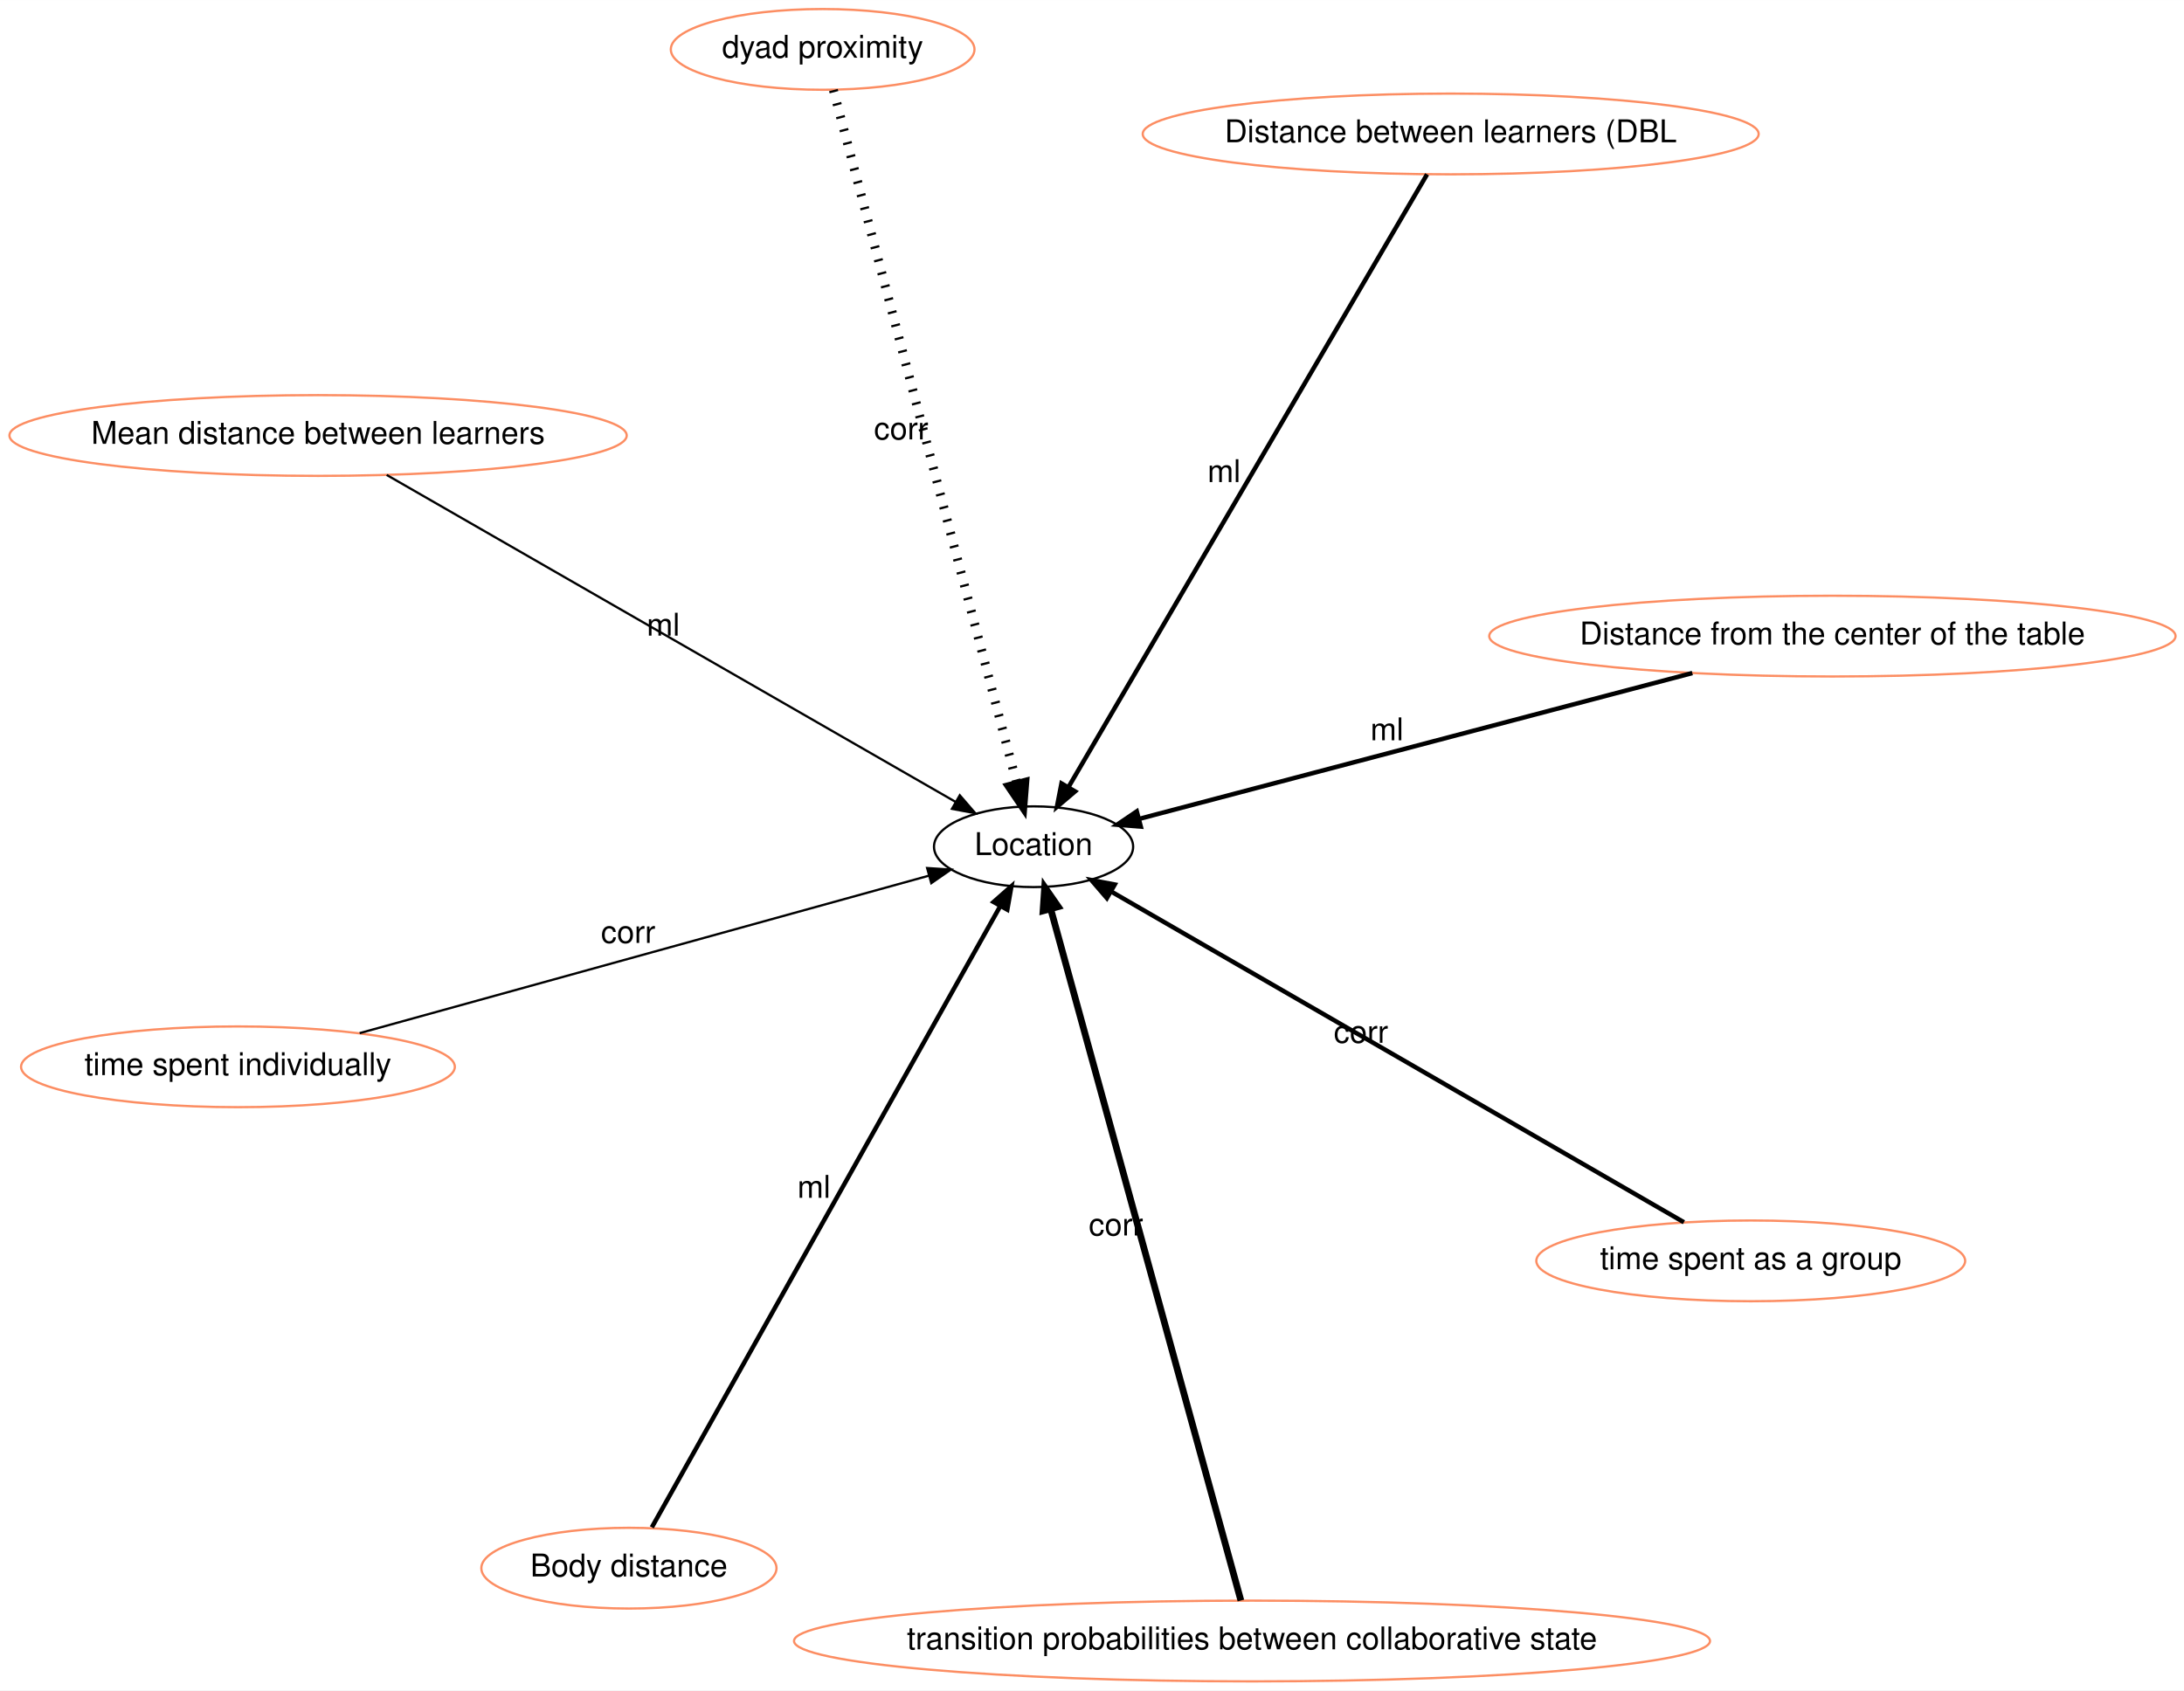
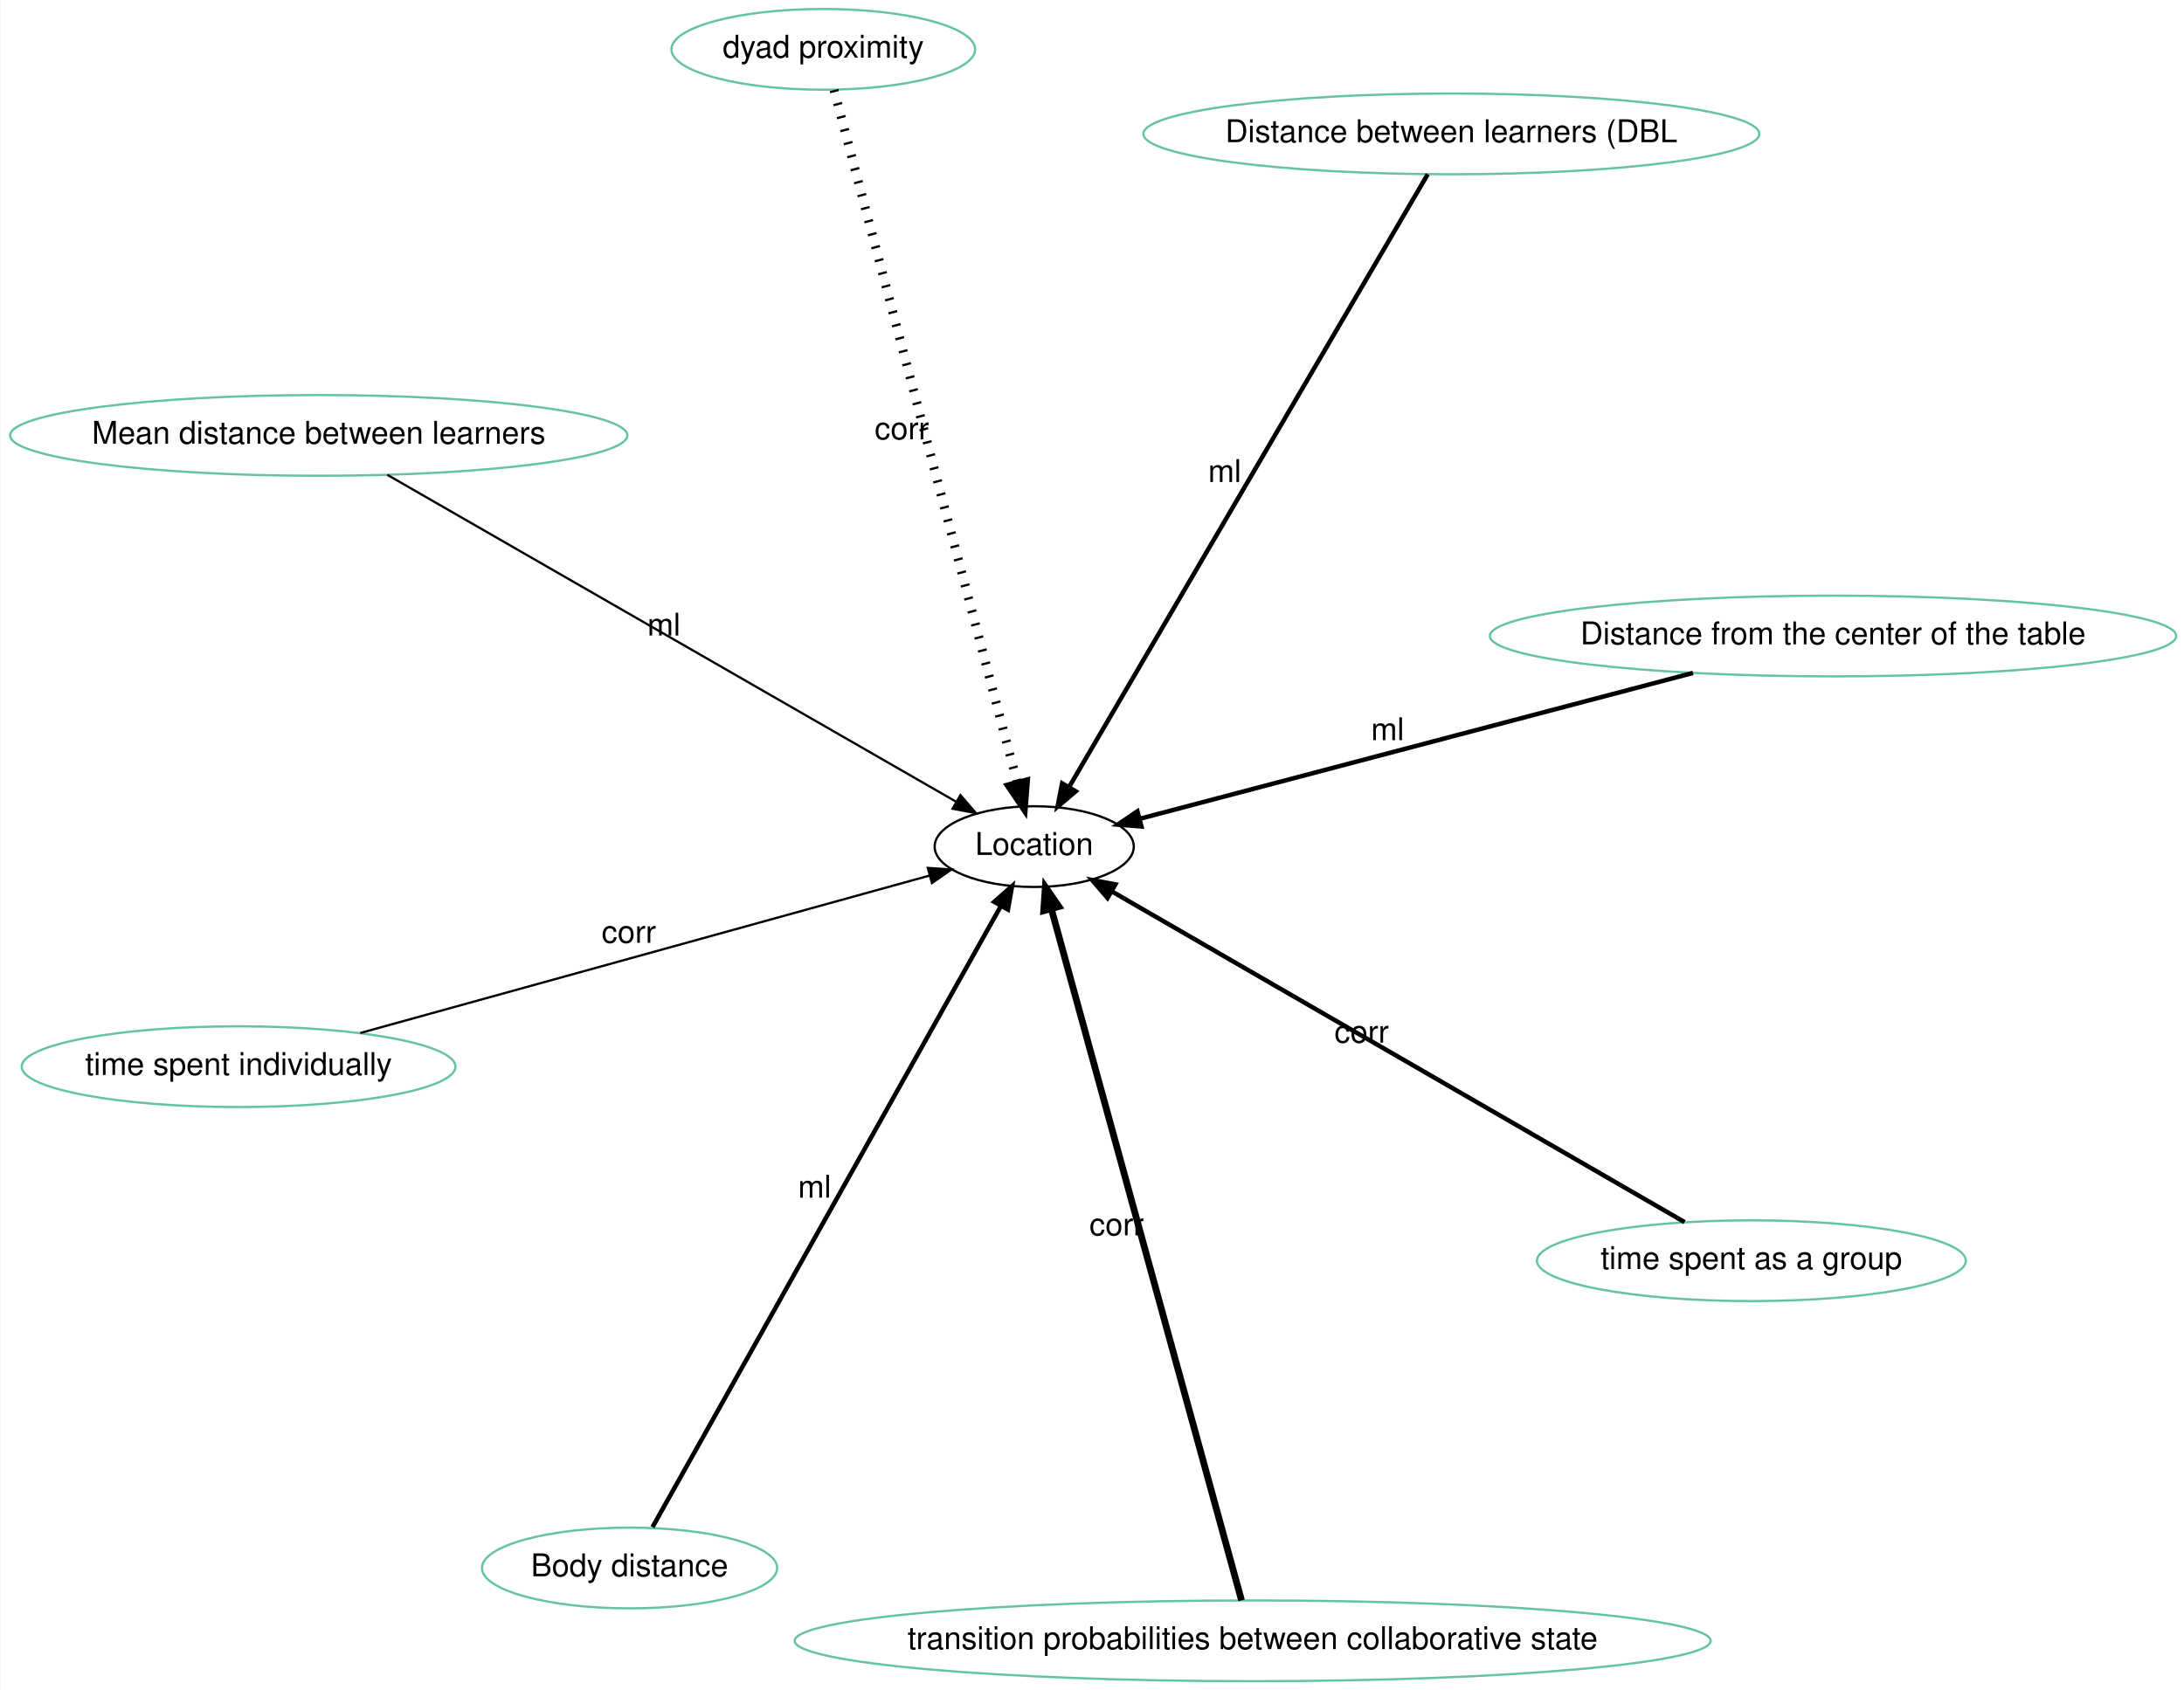
- <svg xmlns="http://www.w3.org/2000/svg" xmlns:xlink="http://www.w3.org/1999/xlink" width="974pt" height="754pt" viewBox="0.00 0.00 973.55 753.60">
-   <g id="graph0" class="graph" transform="scale(1 1) rotate(0) translate(4 749.6)">
+ <svg xmlns="http://www.w3.org/2000/svg" xmlns:xlink="http://www.w3.org/1999/xlink" width="720pt" height="557pt" viewBox="0.00 0.00 720.00 557.33">
+   <g id="graph0" class="graph" transform="scale(0.74 0.74) rotate(0) translate(4 749.6)">
    <polygon fill="white" stroke="transparent" points="-4,4 -4,-749.6 969.55,-749.6 969.55,4 -4,4" />
    <g id="node1" class="node">
      <g id="a_node1">
        <a xlink:href="index.svg" xlink:title="Location">
          <ellipse fill="none" stroke="black" cx="456.73" cy="-372.12" rx="44.39" ry="18" />
          <text text-anchor="middle" x="456.73" y="-368.42" font-family="Helvetica,sans-Serif" font-size="14.00">Location</text>
        </a>
      </g>
    </g>
    <g id="node2" class="node">
      <g id="a_node2">
        <a xlink:href="https://scholar.google.com/scholar?hl=en&amp;q=Expertise%20estimation%20based%20on%20simple%20multimodal%20features" xlink:title="Distance from the center of the table" target="_blank">
-           <ellipse fill="none" stroke="#fc8d62" cx="812.82" cy="-466.02" rx="152.97" ry="18" />
+           <ellipse fill="none" stroke="#66c2a5" cx="812.82" cy="-466.02" rx="152.97" ry="18" />
          <text text-anchor="middle" x="812.82" y="-462.32" font-family="Helvetica,sans-Serif" font-size="14.00">Distance from the center of the table</text>
        </a>
      </g>
    </g>
    <g id="edge1" class="edge">
      <path fill="none" stroke="black" stroke-width="2" d="M750.38,-449.56C679.95,-430.99 567,-401.2 503.67,-384.5" />
      <polygon fill="black" stroke="black" stroke-width="2" points="504.51,-381.1 493.95,-381.94 502.73,-387.87 504.51,-381.1" />
      <g id="a_edge1-label">
        <a xlink:title="2">
          <text text-anchor="middle" x="614.26" y="-419.57" font-family="Helvetica,sans-Serif" font-size="14.00">ml</text>
        </a>
      </g>
    </g>
    <g id="node3" class="node">
      <g id="a_node3">
        <a xlink:href="https://scholar.google.com/scholar?hl=en&amp;q=Unraveling%20Students'%20Interaction%20around%20a%20Tangible%20Interface%20Using%20Multimodal%20Learning%20Analytics." xlink:title="Body distance" target="_blank">
-           <ellipse fill="none" stroke="#fc8d62" cx="276.35" cy="-50.47" rx="65.79" ry="18" />
+           <ellipse fill="none" stroke="#66c2a5" cx="276.35" cy="-50.47" rx="65.79" ry="18" />
          <text text-anchor="middle" x="276.35" y="-46.77" font-family="Helvetica,sans-Serif" font-size="14.00">Body distance</text>
        </a>
      </g>
    </g>
    <g id="edge2" class="edge">
      <path fill="none" stroke="black" stroke-width="2" d="M286.57,-68.69C316.84,-122.66 406.16,-281.95 441.8,-345.5" />
      <polygon fill="black" stroke="black" stroke-width="2" points="438.91,-347.49 446.85,-354.5 445.01,-344.07 438.91,-347.49" />
      <g id="a_edge2-label">
        <a xlink:title="2">
          <text text-anchor="middle" x="358.83" y="-215.61" font-family="Helvetica,sans-Serif" font-size="14.00">ml</text>
        </a>
      </g>
    </g>
    <g id="node4" class="node">
      <g id="a_node4">
        <a xlink:href="https://scholar.google.com/scholar?hl=en&amp;q=Supervised%20machine%20learning%20in%20multimodal%20learning%20analytics%20for%20estimating%20success%20in%20project-based%20learning" xlink:title="Mean distance between learners" target="_blank">
-           <ellipse fill="none" stroke="#fc8d62" cx="137.79" cy="-555.46" rx="137.58" ry="18" />
+           <ellipse fill="none" stroke="#66c2a5" cx="137.79" cy="-555.46" rx="137.58" ry="18" />
          <text text-anchor="middle" x="137.79" y="-551.76" font-family="Helvetica,sans-Serif" font-size="14.00">Mean distance between learners</text>
        </a>
      </g>
    </g>
    <g id="edge3" class="edge">
      <path fill="none" stroke="black" d="M168.37,-537.88C227.96,-503.63 359.27,-428.14 422.02,-392.08" />
      <polygon fill="black" stroke="black" points="423.84,-395.07 430.76,-387.05 420.35,-389 423.84,-395.07" />
      <g id="a_edge3-label">
        <a xlink:title="1">
          <text text-anchor="middle" x="291.65" y="-466.22" font-family="Helvetica,sans-Serif" font-size="14.00">ml</text>
        </a>
      </g>
    </g>
    <g id="node5" class="node">
      <g id="a_node5">
        <a xlink:href="https://scholar.google.com/scholar?hl=en&amp;q=Estimation%20of%20success%20in%20collaborative%20learning%20based%20on%20multimodal%20learning%20analytics%20features" xlink:title="Distance between learners (DBL" target="_blank">
-           <ellipse fill="none" stroke="#fc8d62" cx="642.67" cy="-689.9" rx="137.28" ry="18" />
+           <ellipse fill="none" stroke="#66c2a5" cx="642.67" cy="-689.9" rx="137.28" ry="18" />
          <text text-anchor="middle" x="642.67" y="-686.2" font-family="Helvetica,sans-Serif" font-size="14.00">Distance between learners (DBL</text>
        </a>
      </g>
    </g>
    <g id="edge4" class="edge">
      <path fill="none" stroke="black" stroke-width="2" d="M632.14,-671.9C601.01,-618.7 509.29,-461.95 472.38,-398.87" />
      <polygon fill="black" stroke="black" stroke-width="2" points="475.22,-396.78 467.15,-389.92 469.18,-400.32 475.22,-396.78" />
      <g id="a_edge4-label">
        <a xlink:title="2">
          <text text-anchor="middle" x="541.64" y="-534.7" font-family="Helvetica,sans-Serif" font-size="14.00">ml</text>
        </a>
      </g>
    </g>
    <g id="node6" class="node">
      <g id="a_node6">
        <a xlink:href="https://scholar.google.com/scholar?hl=en&amp;q=Exploring%20Collaboration%20Using%20Motion%20Sensors%20and%20Multi-Modal%20Learning%20Analytics" xlink:title="dyad proximity" target="_blank">
-           <ellipse fill="none" stroke="#fc8d62" cx="362.71" cy="-727.6" rx="67.69" ry="18" />
+           <ellipse fill="none" stroke="#66c2a5" cx="362.71" cy="-727.6" rx="67.69" ry="18" />
          <text text-anchor="middle" x="362.71" y="-723.9" font-family="Helvetica,sans-Serif" font-size="14.00">dyad proximity</text>
        </a>
      </g>
    </g>
    <g id="edge5" class="edge">
      <path fill="none" stroke="black" stroke-width="4" stroke-dasharray="1,5" d="M367.5,-709.48C382.84,-651.48 430.82,-470.08 449.34,-400.07" />
      <polygon fill="black" stroke="black" stroke-width="4" points="452.78,-400.77 451.95,-390.2 446.01,-398.98 452.78,-400.77" />
      <g id="a_edge5-label">
        <a xlink:title="4">
          <text text-anchor="middle" x="397.7" y="-553.72" font-family="Helvetica,sans-Serif" font-size="14.00">corr</text>
        </a>
      </g>
    </g>
    <g id="node7" class="node">
      <g id="a_node7">
        <a xlink:href="https://scholar.google.com/scholar?hl=en&amp;q=Using%20Motion%20Sensors%20to%20Understand%20Collaborative%20Interactions%20in%20Digital%20Fabrication%20Labs" xlink:title="time spent individually" target="_blank">
-           <ellipse fill="none" stroke="#fc8d62" cx="102.07" cy="-274" rx="96.68" ry="18" />
+           <ellipse fill="none" stroke="#66c2a5" cx="102.07" cy="-274" rx="96.68" ry="18" />
          <text text-anchor="middle" x="102.07" y="-270.3" font-family="Helvetica,sans-Serif" font-size="14.00">time spent individually</text>
        </a>
      </g>
    </g>
    <g id="edge6" class="edge">
      <path fill="none" stroke="black" d="M156.32,-289.01C225.72,-308.21 344.74,-341.14 410.2,-359.25" />
      <polygon fill="black" stroke="black" points="409.28,-362.62 419.85,-361.92 411.14,-355.88 409.28,-362.62" />
      <g id="a_edge6-label">
        <a xlink:title="1">
          <text text-anchor="middle" x="276.01" y="-329.24" font-family="Helvetica,sans-Serif" font-size="14.00">corr</text>
        </a>
      </g>
    </g>
    <g id="node8" class="node">
      <g id="a_node8">
        <a xlink:href="https://scholar.google.com/scholar?hl=en&amp;q=Using%20Motion%20Sensors%20to%20Understand%20Collaborative%20Interactions%20in%20Digital%20Fabrication%20Labs" xlink:title="time spent as a group" target="_blank">
-           <ellipse fill="none" stroke="#fc8d62" cx="776.42" cy="-187.48" rx="95.58" ry="18" />
+           <ellipse fill="none" stroke="#66c2a5" cx="776.42" cy="-187.48" rx="95.58" ry="18" />
          <text text-anchor="middle" x="776.42" y="-183.78" font-family="Helvetica,sans-Serif" font-size="14.00">time spent as a group</text>
        </a>
      </g>
    </g>
    <g id="edge7" class="edge">
      <path fill="none" stroke="black" stroke-width="2" d="M746.63,-204.69C687.24,-238.99 554.39,-315.72 491.28,-352.17" />
      <polygon fill="black" stroke="black" stroke-width="2" points="489.41,-349.21 482.5,-357.24 492.91,-355.27 489.41,-349.21" />
      <g id="a_edge7-label">
        <a xlink:title="2">
          <text text-anchor="middle" x="602.66" y="-284.71" font-family="Helvetica,sans-Serif" font-size="14.00">corr</text>
        </a>
      </g>
    </g>
    <g id="node9" class="node">
      <g id="a_node9">
        <a xlink:href="https://scholar.google.com/scholar?hl=en&amp;q=Using%20Motion%20Sensors%20to%20Understand%20Collaborative%20Interactions%20in%20Digital%20Fabrication%20Labs" xlink:title="transition probabilities between collaborative state" target="_blank">
-           <ellipse fill="none" stroke="#fc8d62" cx="554.1" cy="-18" rx="204.16" ry="18" />
+           <ellipse fill="none" stroke="#66c2a5" cx="554.1" cy="-18" rx="204.16" ry="18" />
          <text text-anchor="middle" x="554.1" y="-14.3" font-family="Helvetica,sans-Serif" font-size="14.00">transition probabilities between collaborative state</text>
        </a>
      </g>
    </g>
    <g id="edge8" class="edge">
      <path fill="none" stroke="black" stroke-width="3" d="M549.14,-36.05C533.25,-93.83 483.56,-274.54 464.39,-344.28" />
      <polygon fill="black" stroke="black" stroke-width="3" points="460.96,-343.54 461.68,-354.11 467.71,-345.4 460.96,-343.54" />
      <g id="a_edge8-label">
        <a xlink:title="3">
          <text text-anchor="middle" x="493.44" y="-198.8" font-family="Helvetica,sans-Serif" font-size="14.00">corr</text>
        </a>
      </g>
    </g>
  </g>
</svg>
